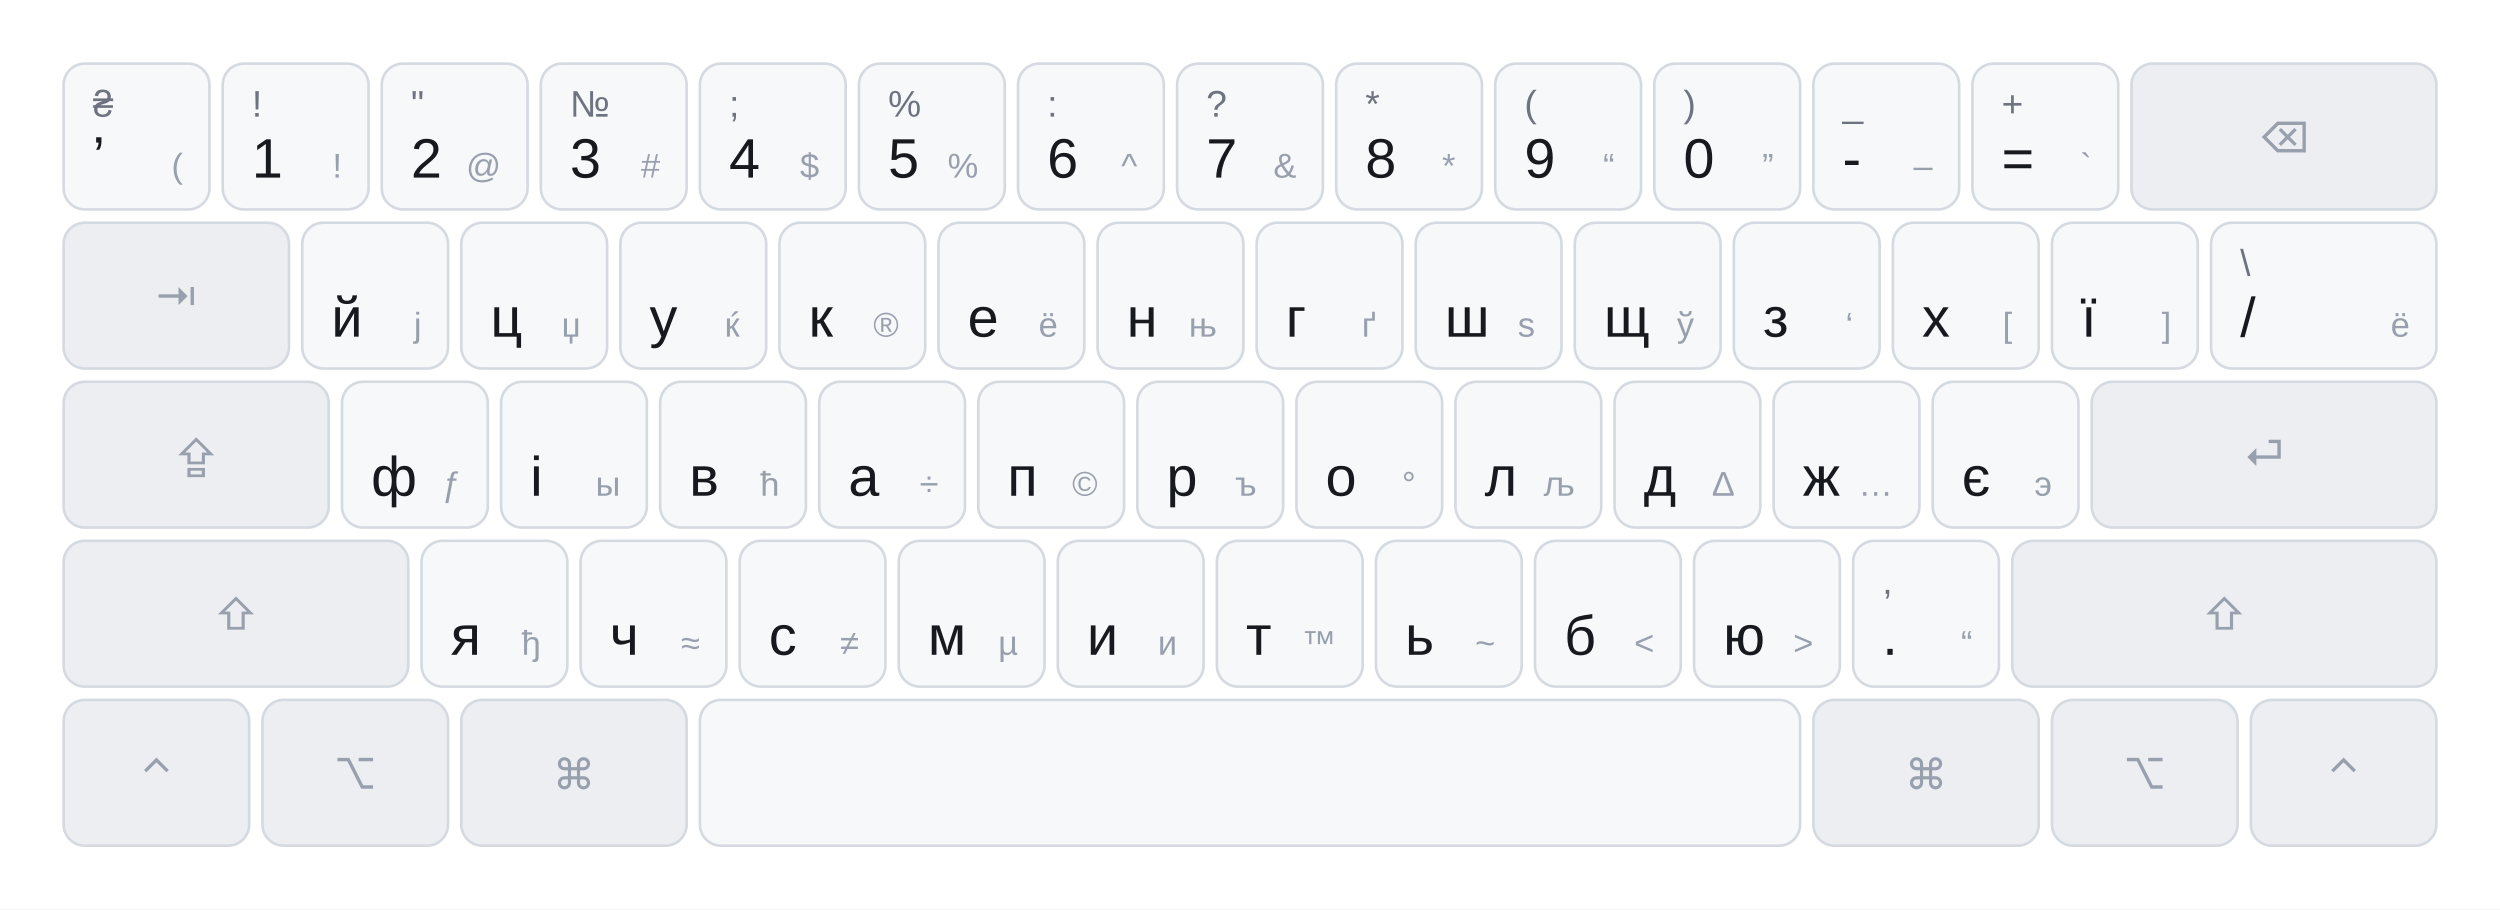
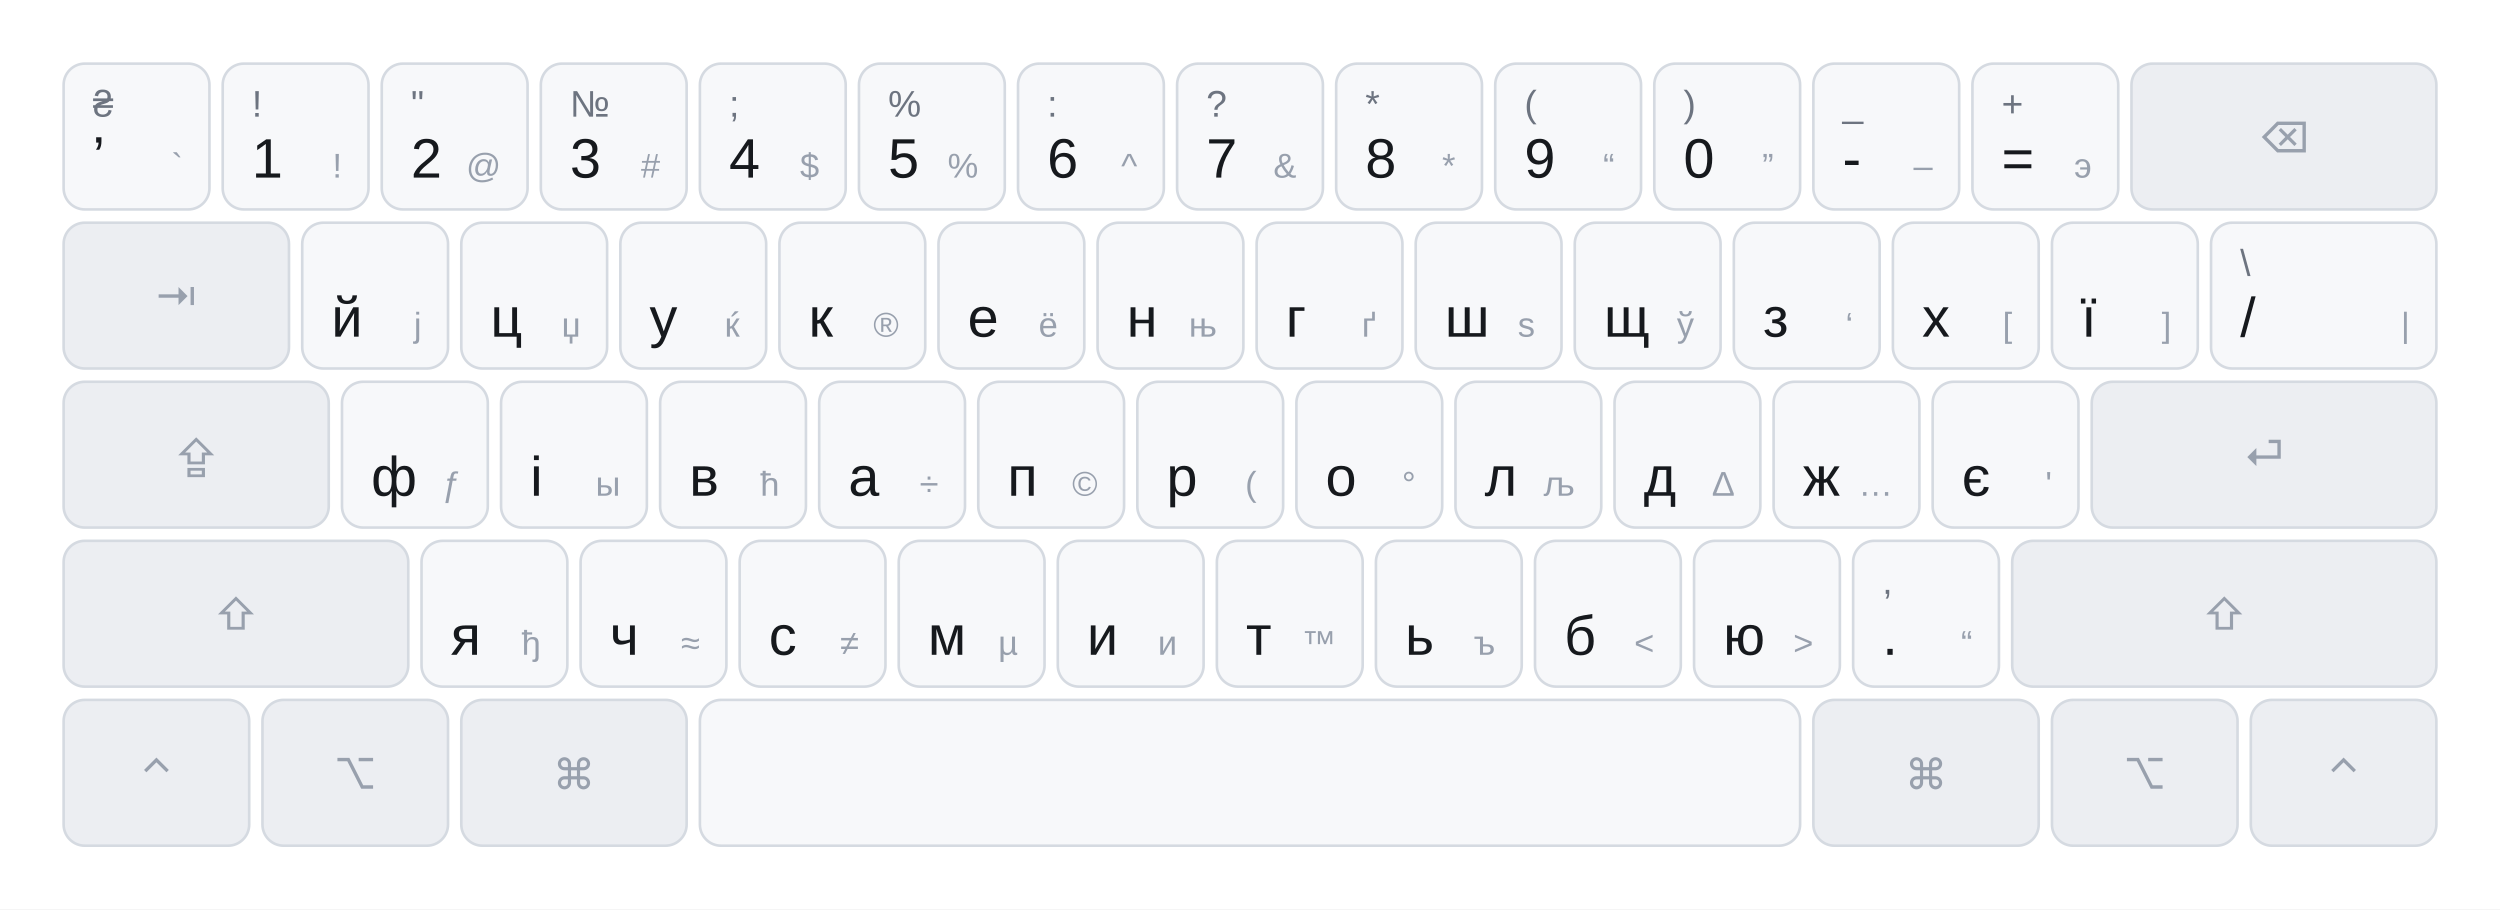
<svg xmlns="http://www.w3.org/2000/svg" width="943" height="343" viewBox="0 0 943 343" font-family="ui-sans-serif, -apple-system, BlinkMacSystemFont, 'SF Pro Text', 'Helvetica Neue', 'Segoe UI', Arial, sans-serif" role="img" aria-label="Ukrainian - Mac PC keyboard diagram: each key shows its unmodified character, its shifted character where it differs, and its option character.">
  <rect width="943" height="343" fill="#ffffff" />
  <rect x="24" y="24" width="55" height="55" rx="8" fill="#f7f8fa" stroke="#d5dae1" stroke-width="1" />
  <text x="35" y="67" font-size="21" fill="#16191d" text-anchor="start">ʼ</text>
  <text x="35" y="44" font-size="14" fill="#6d7480" text-anchor="start">₴</text>
-   <text x="69" y="67" font-size="13" fill="#98a0ad" text-anchor="end">(</text>
+   <text x="69" y="67" font-size="13" fill="#98a0ad" text-anchor="end">`</text>
  <rect x="84" y="24" width="55" height="55" rx="8" fill="#f7f8fa" stroke="#d5dae1" stroke-width="1" />
  <text x="95" y="67" font-size="21" fill="#16191d" text-anchor="start">1</text>
  <text x="95" y="44" font-size="14" fill="#6d7480" text-anchor="start">!</text>
  <text x="129" y="67" font-size="13" fill="#98a0ad" text-anchor="end">!</text>
  <rect x="144" y="24" width="55" height="55" rx="8" fill="#f7f8fa" stroke="#d5dae1" stroke-width="1" />
  <text x="155" y="67" font-size="21" fill="#16191d" text-anchor="start">2</text>
  <text x="155" y="44" font-size="14" fill="#6d7480" text-anchor="start">"</text>
  <text x="189" y="67" font-size="13" fill="#98a0ad" text-anchor="end">@</text>
  <rect x="204" y="24" width="55" height="55" rx="8" fill="#f7f8fa" stroke="#d5dae1" stroke-width="1" />
  <text x="215" y="67" font-size="21" fill="#16191d" text-anchor="start">3</text>
  <text x="215" y="44" font-size="14" fill="#6d7480" text-anchor="start">№</text>
  <text x="249" y="67" font-size="13" fill="#98a0ad" text-anchor="end">#</text>
  <rect x="264" y="24" width="55" height="55" rx="8" fill="#f7f8fa" stroke="#d5dae1" stroke-width="1" />
  <text x="275" y="67" font-size="21" fill="#16191d" text-anchor="start">4</text>
  <text x="275" y="44" font-size="14" fill="#6d7480" text-anchor="start">;</text>
  <text x="309" y="67" font-size="13" fill="#98a0ad" text-anchor="end">$</text>
  <rect x="324" y="24" width="55" height="55" rx="8" fill="#f7f8fa" stroke="#d5dae1" stroke-width="1" />
  <text x="335" y="67" font-size="21" fill="#16191d" text-anchor="start">5</text>
  <text x="335" y="44" font-size="14" fill="#6d7480" text-anchor="start">%</text>
  <text x="369" y="67" font-size="13" fill="#98a0ad" text-anchor="end">%</text>
  <rect x="384" y="24" width="55" height="55" rx="8" fill="#f7f8fa" stroke="#d5dae1" stroke-width="1" />
  <text x="395" y="67" font-size="21" fill="#16191d" text-anchor="start">6</text>
  <text x="395" y="44" font-size="14" fill="#6d7480" text-anchor="start">:</text>
  <text x="429" y="67" font-size="13" fill="#98a0ad" text-anchor="end">^</text>
  <rect x="444" y="24" width="55" height="55" rx="8" fill="#f7f8fa" stroke="#d5dae1" stroke-width="1" />
  <text x="455" y="67" font-size="21" fill="#16191d" text-anchor="start">7</text>
  <text x="455" y="44" font-size="14" fill="#6d7480" text-anchor="start">?</text>
  <text x="489" y="67" font-size="13" fill="#98a0ad" text-anchor="end">&amp;</text>
  <rect x="504" y="24" width="55" height="55" rx="8" fill="#f7f8fa" stroke="#d5dae1" stroke-width="1" />
  <text x="515" y="67" font-size="21" fill="#16191d" text-anchor="start">8</text>
  <text x="515" y="44" font-size="14" fill="#6d7480" text-anchor="start">*</text>
  <text x="549" y="67" font-size="13" fill="#98a0ad" text-anchor="end">*</text>
  <rect x="564" y="24" width="55" height="55" rx="8" fill="#f7f8fa" stroke="#d5dae1" stroke-width="1" />
  <text x="575" y="67" font-size="21" fill="#16191d" text-anchor="start">9</text>
  <text x="575" y="44" font-size="14" fill="#6d7480" text-anchor="start">(</text>
  <text x="609" y="67" font-size="13" fill="#98a0ad" text-anchor="end">“</text>
  <rect x="624" y="24" width="55" height="55" rx="8" fill="#f7f8fa" stroke="#d5dae1" stroke-width="1" />
  <text x="635" y="67" font-size="21" fill="#16191d" text-anchor="start">0</text>
  <text x="635" y="44" font-size="14" fill="#6d7480" text-anchor="start">)</text>
  <text x="669" y="67" font-size="13" fill="#98a0ad" text-anchor="end">”</text>
  <rect x="684" y="24" width="55" height="55" rx="8" fill="#f7f8fa" stroke="#d5dae1" stroke-width="1" />
  <text x="695" y="67" font-size="21" fill="#16191d" text-anchor="start">-</text>
  <text x="695" y="44" font-size="14" fill="#6d7480" text-anchor="start">_</text>
  <text x="729" y="67" font-size="13" fill="#98a0ad" text-anchor="end">–</text>
  <rect x="744" y="24" width="55" height="55" rx="8" fill="#f7f8fa" stroke="#d5dae1" stroke-width="1" />
  <text x="755" y="67" font-size="21" fill="#16191d" text-anchor="start">=</text>
  <text x="755" y="44" font-size="14" fill="#6d7480" text-anchor="start">+</text>
-   <text x="789" y="67" font-size="13" fill="#98a0ad" text-anchor="end">`</text>
+   <text x="789" y="67" font-size="13" fill="#98a0ad" text-anchor="end">э</text>
  <rect x="804" y="24" width="115" height="55" rx="8" fill="#eceef2" stroke="#d5dae1" stroke-width="1" />
  <text x="861.5" y="57.5" font-size="16" fill="#98a0ad" text-anchor="middle">⌫</text>
  <rect x="24" y="84" width="85" height="55" rx="8" fill="#eceef2" stroke="#d5dae1" stroke-width="1" />
  <text x="66.5" y="117.5" font-size="16" fill="#98a0ad" text-anchor="middle">⇥</text>
  <rect x="114" y="84" width="55" height="55" rx="8" fill="#f7f8fa" stroke="#d5dae1" stroke-width="1" />
  <text x="125" y="127" font-size="21" fill="#16191d" text-anchor="start">й</text>
  <text x="159" y="127" font-size="13" fill="#98a0ad" text-anchor="end">ј</text>
  <rect x="174" y="84" width="55" height="55" rx="8" fill="#f7f8fa" stroke="#d5dae1" stroke-width="1" />
  <text x="185" y="127" font-size="21" fill="#16191d" text-anchor="start">ц</text>
  <text x="219" y="127" font-size="13" fill="#98a0ad" text-anchor="end">џ</text>
  <rect x="234" y="84" width="55" height="55" rx="8" fill="#f7f8fa" stroke="#d5dae1" stroke-width="1" />
  <text x="245" y="127" font-size="21" fill="#16191d" text-anchor="start">у</text>
  <text x="279" y="127" font-size="13" fill="#98a0ad" text-anchor="end">ќ</text>
  <rect x="294" y="84" width="55" height="55" rx="8" fill="#f7f8fa" stroke="#d5dae1" stroke-width="1" />
  <text x="305" y="127" font-size="21" fill="#16191d" text-anchor="start">к</text>
  <text x="339" y="127" font-size="13" fill="#98a0ad" text-anchor="end">®</text>
  <rect x="354" y="84" width="55" height="55" rx="8" fill="#f7f8fa" stroke="#d5dae1" stroke-width="1" />
  <text x="365" y="127" font-size="21" fill="#16191d" text-anchor="start">е</text>
  <text x="399" y="127" font-size="13" fill="#98a0ad" text-anchor="end">ё</text>
  <rect x="414" y="84" width="55" height="55" rx="8" fill="#f7f8fa" stroke="#d5dae1" stroke-width="1" />
  <text x="425" y="127" font-size="21" fill="#16191d" text-anchor="start">н</text>
  <text x="459" y="127" font-size="13" fill="#98a0ad" text-anchor="end">њ</text>
  <rect x="474" y="84" width="55" height="55" rx="8" fill="#f7f8fa" stroke="#d5dae1" stroke-width="1" />
  <text x="485" y="127" font-size="21" fill="#16191d" text-anchor="start">г</text>
  <text x="519" y="127" font-size="13" fill="#98a0ad" text-anchor="end">ґ</text>
  <rect x="534" y="84" width="55" height="55" rx="8" fill="#f7f8fa" stroke="#d5dae1" stroke-width="1" />
  <text x="545" y="127" font-size="21" fill="#16191d" text-anchor="start">ш</text>
  <text x="579" y="127" font-size="13" fill="#98a0ad" text-anchor="end">ѕ</text>
  <rect x="594" y="84" width="55" height="55" rx="8" fill="#f7f8fa" stroke="#d5dae1" stroke-width="1" />
  <text x="605" y="127" font-size="21" fill="#16191d" text-anchor="start">щ</text>
  <text x="639" y="127" font-size="13" fill="#98a0ad" text-anchor="end">ў</text>
  <rect x="654" y="84" width="55" height="55" rx="8" fill="#f7f8fa" stroke="#d5dae1" stroke-width="1" />
  <text x="665" y="127" font-size="21" fill="#16191d" text-anchor="start">з</text>
  <text x="699" y="127" font-size="13" fill="#98a0ad" text-anchor="end">‘</text>
  <rect x="714" y="84" width="55" height="55" rx="8" fill="#f7f8fa" stroke="#d5dae1" stroke-width="1" />
  <text x="725" y="127" font-size="21" fill="#16191d" text-anchor="start">х</text>
  <text x="759" y="127" font-size="13" fill="#98a0ad" text-anchor="end">[</text>
  <rect x="774" y="84" width="55" height="55" rx="8" fill="#f7f8fa" stroke="#d5dae1" stroke-width="1" />
  <text x="785" y="127" font-size="21" fill="#16191d" text-anchor="start">ї</text>
  <text x="819" y="127" font-size="13" fill="#98a0ad" text-anchor="end">]</text>
  <rect x="834" y="84" width="85" height="55" rx="8" fill="#f7f8fa" stroke="#d5dae1" stroke-width="1" />
  <text x="845" y="127" font-size="21" fill="#16191d" text-anchor="start">/</text>
  <text x="845" y="104" font-size="14" fill="#6d7480" text-anchor="start">\</text>
-   <text x="909" y="127" font-size="13" fill="#98a0ad" text-anchor="end">ё</text>
+   <text x="909" y="127" font-size="13" fill="#98a0ad" text-anchor="end">|</text>
  <rect x="24" y="144" width="100" height="55" rx="8" fill="#eceef2" stroke="#d5dae1" stroke-width="1" />
  <text x="74" y="177.5" font-size="16" fill="#98a0ad" text-anchor="middle">⇪</text>
  <rect x="129" y="144" width="55" height="55" rx="8" fill="#f7f8fa" stroke="#d5dae1" stroke-width="1" />
  <text x="140" y="187" font-size="21" fill="#16191d" text-anchor="start">ф</text>
  <text x="174" y="187" font-size="13" fill="#98a0ad" text-anchor="end">ƒ</text>
  <rect x="189" y="144" width="55" height="55" rx="8" fill="#f7f8fa" stroke="#d5dae1" stroke-width="1" />
  <text x="200" y="187" font-size="21" fill="#16191d" text-anchor="start">і</text>
  <text x="234" y="187" font-size="13" fill="#98a0ad" text-anchor="end">ы</text>
  <rect x="249" y="144" width="55" height="55" rx="8" fill="#f7f8fa" stroke="#d5dae1" stroke-width="1" />
  <text x="260" y="187" font-size="21" fill="#16191d" text-anchor="start">в</text>
  <text x="294" y="187" font-size="13" fill="#98a0ad" text-anchor="end">ћ</text>
  <rect x="309" y="144" width="55" height="55" rx="8" fill="#f7f8fa" stroke="#d5dae1" stroke-width="1" />
  <text x="320" y="187" font-size="21" fill="#16191d" text-anchor="start">а</text>
  <text x="354" y="187" font-size="13" fill="#98a0ad" text-anchor="end">÷</text>
  <rect x="369" y="144" width="55" height="55" rx="8" fill="#f7f8fa" stroke="#d5dae1" stroke-width="1" />
  <text x="380" y="187" font-size="21" fill="#16191d" text-anchor="start">п</text>
  <text x="414" y="187" font-size="13" fill="#98a0ad" text-anchor="end">©</text>
  <rect x="429" y="144" width="55" height="55" rx="8" fill="#f7f8fa" stroke="#d5dae1" stroke-width="1" />
  <text x="440" y="187" font-size="21" fill="#16191d" text-anchor="start">р</text>
-   <text x="474" y="187" font-size="13" fill="#98a0ad" text-anchor="end">ъ</text>
+   <text x="474" y="187" font-size="13" fill="#98a0ad" text-anchor="end">(</text>
  <rect x="489" y="144" width="55" height="55" rx="8" fill="#f7f8fa" stroke="#d5dae1" stroke-width="1" />
  <text x="500" y="187" font-size="21" fill="#16191d" text-anchor="start">о</text>
  <text x="534" y="187" font-size="13" fill="#98a0ad" text-anchor="end">°</text>
  <rect x="549" y="144" width="55" height="55" rx="8" fill="#f7f8fa" stroke="#d5dae1" stroke-width="1" />
  <text x="560" y="187" font-size="21" fill="#16191d" text-anchor="start">л</text>
  <text x="594" y="187" font-size="13" fill="#98a0ad" text-anchor="end">љ</text>
  <rect x="609" y="144" width="55" height="55" rx="8" fill="#f7f8fa" stroke="#d5dae1" stroke-width="1" />
  <text x="620" y="187" font-size="21" fill="#16191d" text-anchor="start">д</text>
  <text x="654" y="187" font-size="13" fill="#98a0ad" text-anchor="end">∆</text>
  <rect x="669" y="144" width="55" height="55" rx="8" fill="#f7f8fa" stroke="#d5dae1" stroke-width="1" />
  <text x="680" y="187" font-size="21" fill="#16191d" text-anchor="start">ж</text>
  <text x="714" y="187" font-size="13" fill="#98a0ad" text-anchor="end">…</text>
  <rect x="729" y="144" width="55" height="55" rx="8" fill="#f7f8fa" stroke="#d5dae1" stroke-width="1" />
  <text x="740" y="187" font-size="21" fill="#16191d" text-anchor="start">є</text>
-   <text x="774" y="187" font-size="13" fill="#98a0ad" text-anchor="end">э</text>
+   <text x="774" y="187" font-size="13" fill="#98a0ad" text-anchor="end">'</text>
  <rect x="789" y="144" width="130" height="55" rx="8" fill="#eceef2" stroke="#d5dae1" stroke-width="1" />
  <text x="854" y="177.5" font-size="16" fill="#98a0ad" text-anchor="middle">⏎</text>
  <rect x="24" y="204" width="130" height="55" rx="8" fill="#eceef2" stroke="#d5dae1" stroke-width="1" />
  <text x="89" y="237.5" font-size="16" fill="#98a0ad" text-anchor="middle">⇧</text>
  <rect x="159" y="204" width="55" height="55" rx="8" fill="#f7f8fa" stroke="#d5dae1" stroke-width="1" />
  <text x="170" y="247" font-size="21" fill="#16191d" text-anchor="start">я</text>
  <text x="204" y="247" font-size="13" fill="#98a0ad" text-anchor="end">ђ</text>
  <rect x="219" y="204" width="55" height="55" rx="8" fill="#f7f8fa" stroke="#d5dae1" stroke-width="1" />
  <text x="230" y="247" font-size="21" fill="#16191d" text-anchor="start">ч</text>
  <text x="264" y="247" font-size="13" fill="#98a0ad" text-anchor="end">≈</text>
  <rect x="279" y="204" width="55" height="55" rx="8" fill="#f7f8fa" stroke="#d5dae1" stroke-width="1" />
  <text x="290" y="247" font-size="21" fill="#16191d" text-anchor="start">с</text>
  <text x="324" y="247" font-size="13" fill="#98a0ad" text-anchor="end">≠</text>
  <rect x="339" y="204" width="55" height="55" rx="8" fill="#f7f8fa" stroke="#d5dae1" stroke-width="1" />
  <text x="350" y="247" font-size="21" fill="#16191d" text-anchor="start">м</text>
  <text x="384" y="247" font-size="13" fill="#98a0ad" text-anchor="end">µ</text>
  <rect x="399" y="204" width="55" height="55" rx="8" fill="#f7f8fa" stroke="#d5dae1" stroke-width="1" />
  <text x="410" y="247" font-size="21" fill="#16191d" text-anchor="start">и</text>
  <text x="444" y="247" font-size="13" fill="#98a0ad" text-anchor="end">и</text>
  <rect x="459" y="204" width="55" height="55" rx="8" fill="#f7f8fa" stroke="#d5dae1" stroke-width="1" />
  <text x="470" y="247" font-size="21" fill="#16191d" text-anchor="start">т</text>
  <text x="504" y="247" font-size="13" fill="#98a0ad" text-anchor="end">™</text>
  <rect x="519" y="204" width="55" height="55" rx="8" fill="#f7f8fa" stroke="#d5dae1" stroke-width="1" />
  <text x="530" y="247" font-size="21" fill="#16191d" text-anchor="start">ь</text>
-   <text x="564" y="247" font-size="13" fill="#98a0ad" text-anchor="end">~</text>
+   <text x="564" y="247" font-size="13" fill="#98a0ad" text-anchor="end">ъ</text>
  <rect x="579" y="204" width="55" height="55" rx="8" fill="#f7f8fa" stroke="#d5dae1" stroke-width="1" />
  <text x="590" y="247" font-size="21" fill="#16191d" text-anchor="start">б</text>
  <text x="624" y="247" font-size="13" fill="#98a0ad" text-anchor="end">&lt;</text>
  <rect x="639" y="204" width="55" height="55" rx="8" fill="#f7f8fa" stroke="#d5dae1" stroke-width="1" />
  <text x="650" y="247" font-size="21" fill="#16191d" text-anchor="start">ю</text>
  <text x="684" y="247" font-size="13" fill="#98a0ad" text-anchor="end">&gt;</text>
  <rect x="699" y="204" width="55" height="55" rx="8" fill="#f7f8fa" stroke="#d5dae1" stroke-width="1" />
  <text x="710" y="247" font-size="21" fill="#16191d" text-anchor="start">.</text>
  <text x="710" y="224" font-size="14" fill="#6d7480" text-anchor="start">,</text>
  <text x="744" y="247" font-size="13" fill="#98a0ad" text-anchor="end">“</text>
  <rect x="759" y="204" width="160" height="55" rx="8" fill="#eceef2" stroke="#d5dae1" stroke-width="1" />
  <text x="839" y="237.5" font-size="16" fill="#98a0ad" text-anchor="middle">⇧</text>
  <rect x="24" y="264" width="70" height="55" rx="8" fill="#eceef2" stroke="#d5dae1" stroke-width="1" />
  <text x="59" y="297.5" font-size="16" fill="#98a0ad" text-anchor="middle">⌃</text>
  <rect x="99" y="264" width="70" height="55" rx="8" fill="#eceef2" stroke="#d5dae1" stroke-width="1" />
  <text x="134" y="297.5" font-size="16" fill="#98a0ad" text-anchor="middle">⌥</text>
  <rect x="174" y="264" width="85" height="55" rx="8" fill="#eceef2" stroke="#d5dae1" stroke-width="1" />
  <text x="216.5" y="297.5" font-size="16" fill="#98a0ad" text-anchor="middle">⌘</text>
  <rect x="264" y="264" width="415" height="55" rx="8" fill="#f7f8fa" stroke="#d5dae1" stroke-width="1" />
  <rect x="684" y="264" width="85" height="55" rx="8" fill="#eceef2" stroke="#d5dae1" stroke-width="1" />
  <text x="726.5" y="297.5" font-size="16" fill="#98a0ad" text-anchor="middle">⌘</text>
  <rect x="774" y="264" width="70" height="55" rx="8" fill="#eceef2" stroke="#d5dae1" stroke-width="1" />
  <text x="809" y="297.5" font-size="16" fill="#98a0ad" text-anchor="middle">⌥</text>
  <rect x="849" y="264" width="70" height="55" rx="8" fill="#eceef2" stroke="#d5dae1" stroke-width="1" />
  <text x="884" y="297.5" font-size="16" fill="#98a0ad" text-anchor="middle">⌃</text>
</svg>
